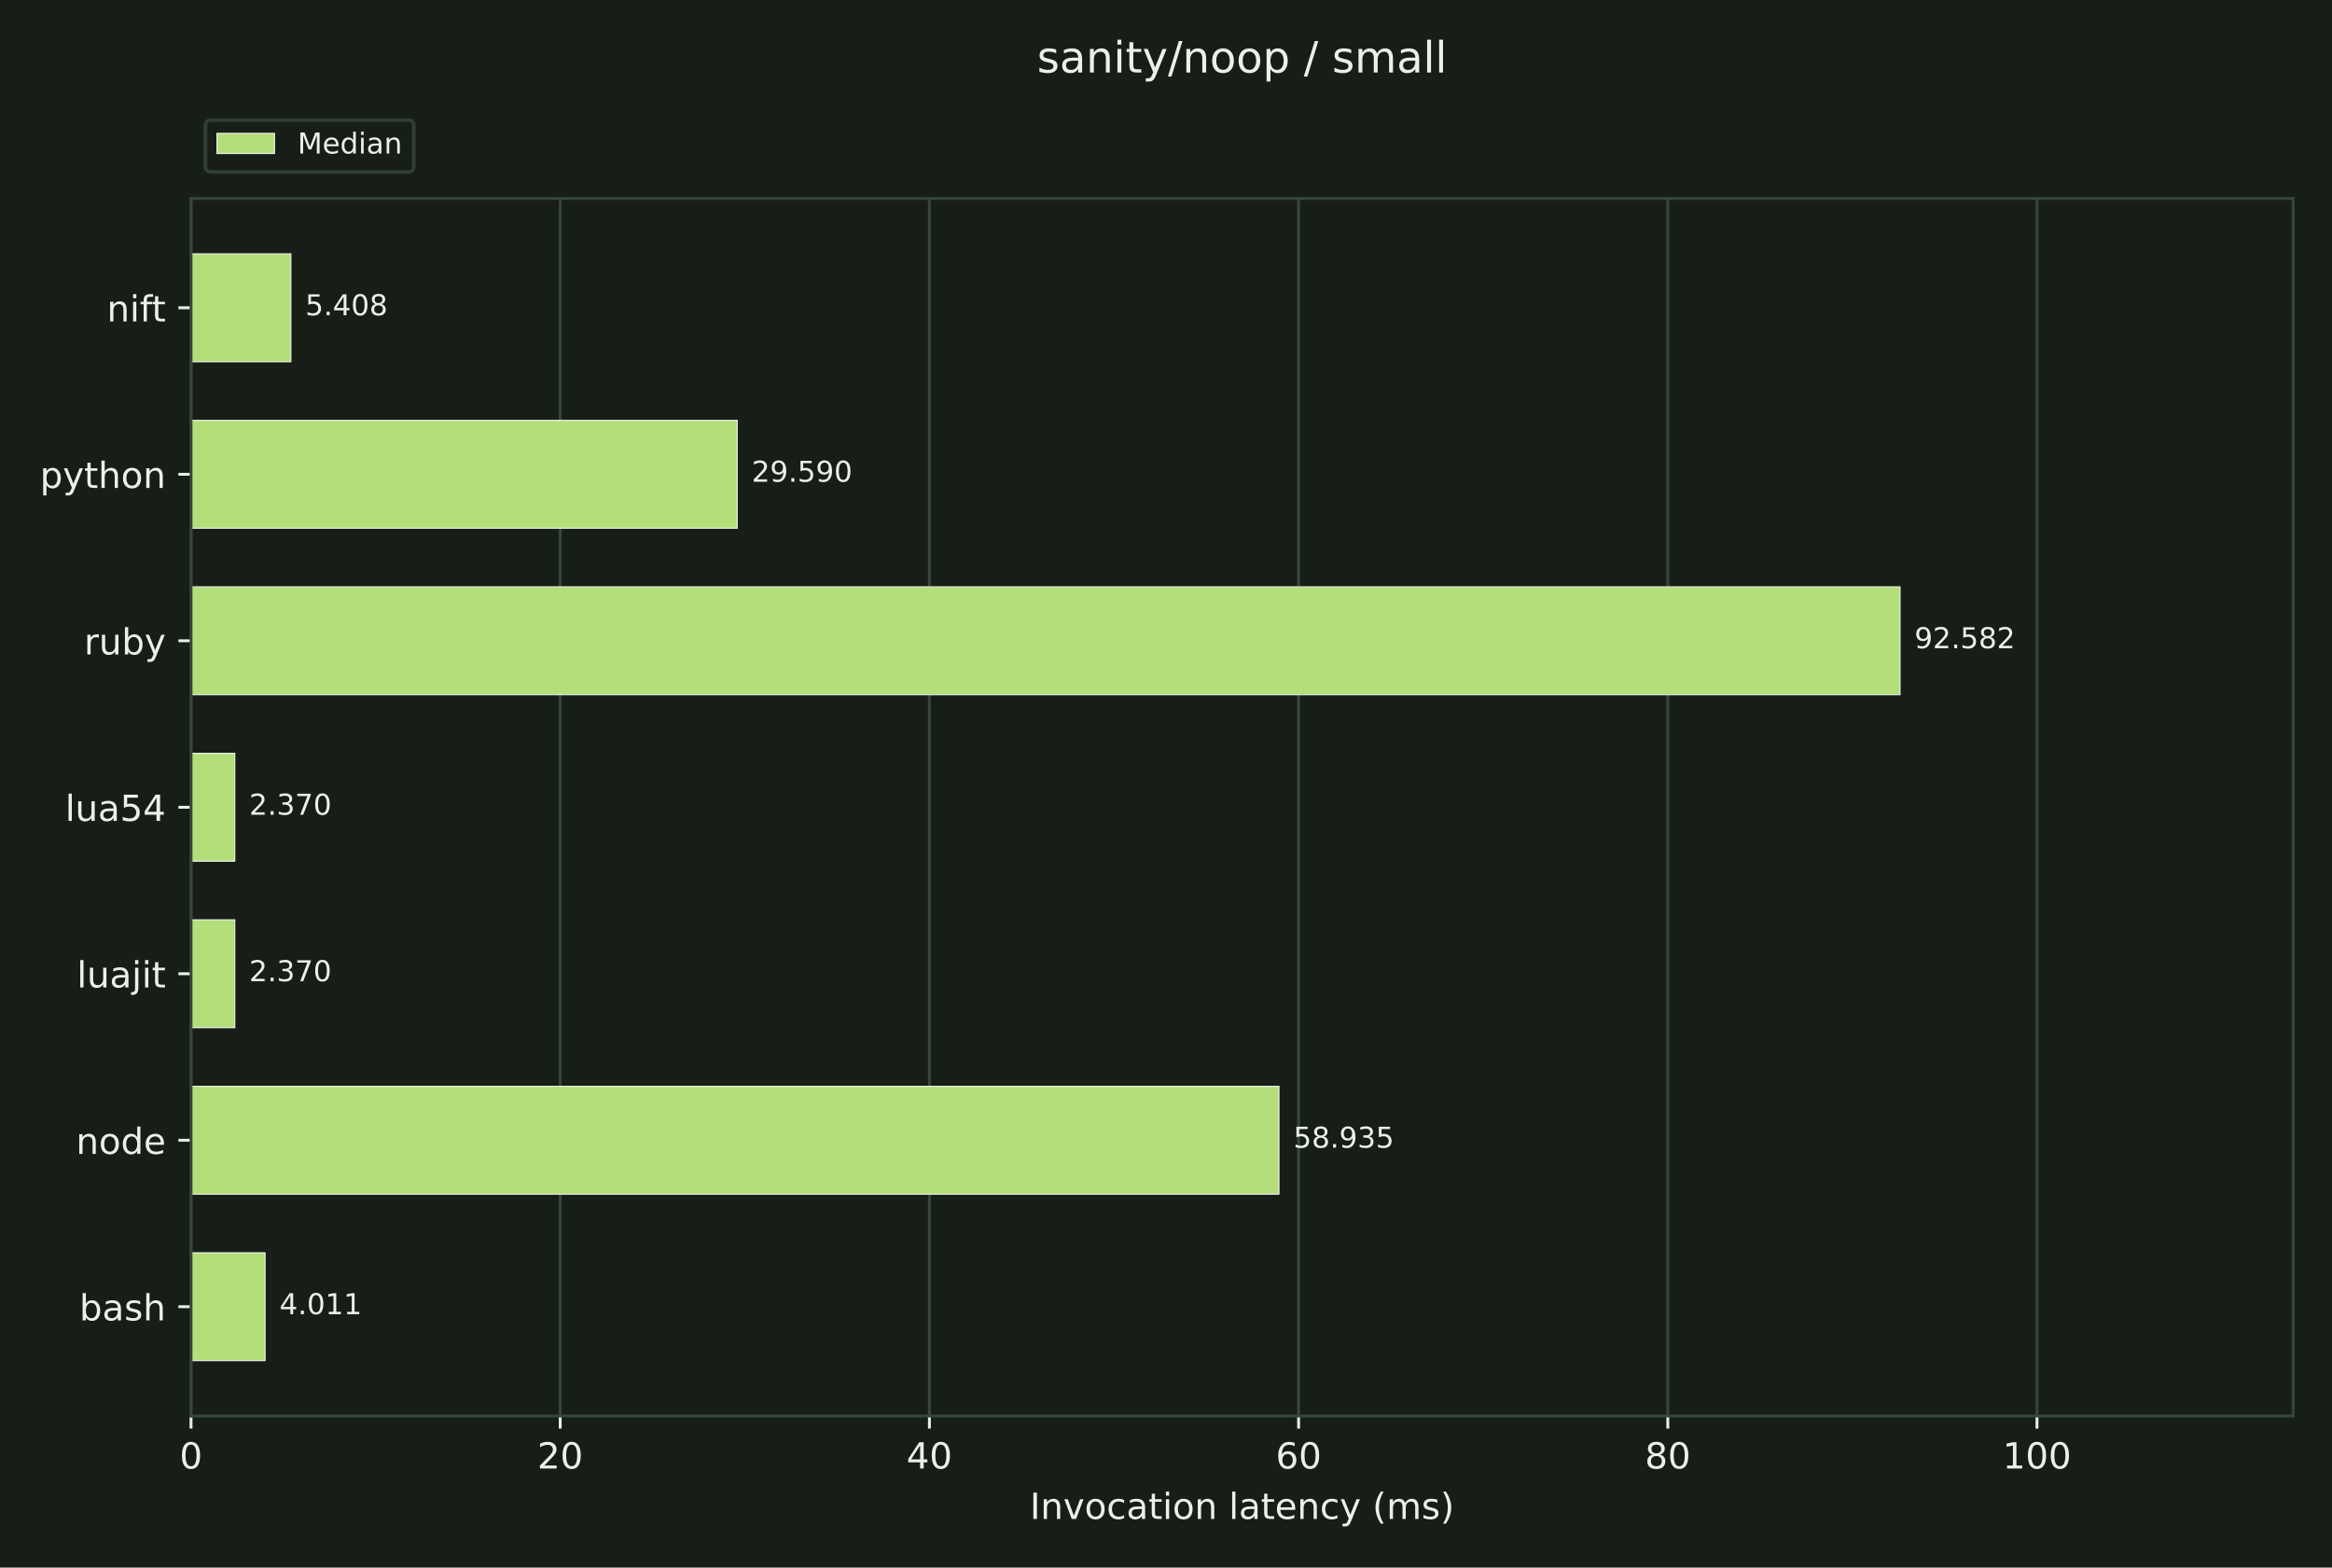
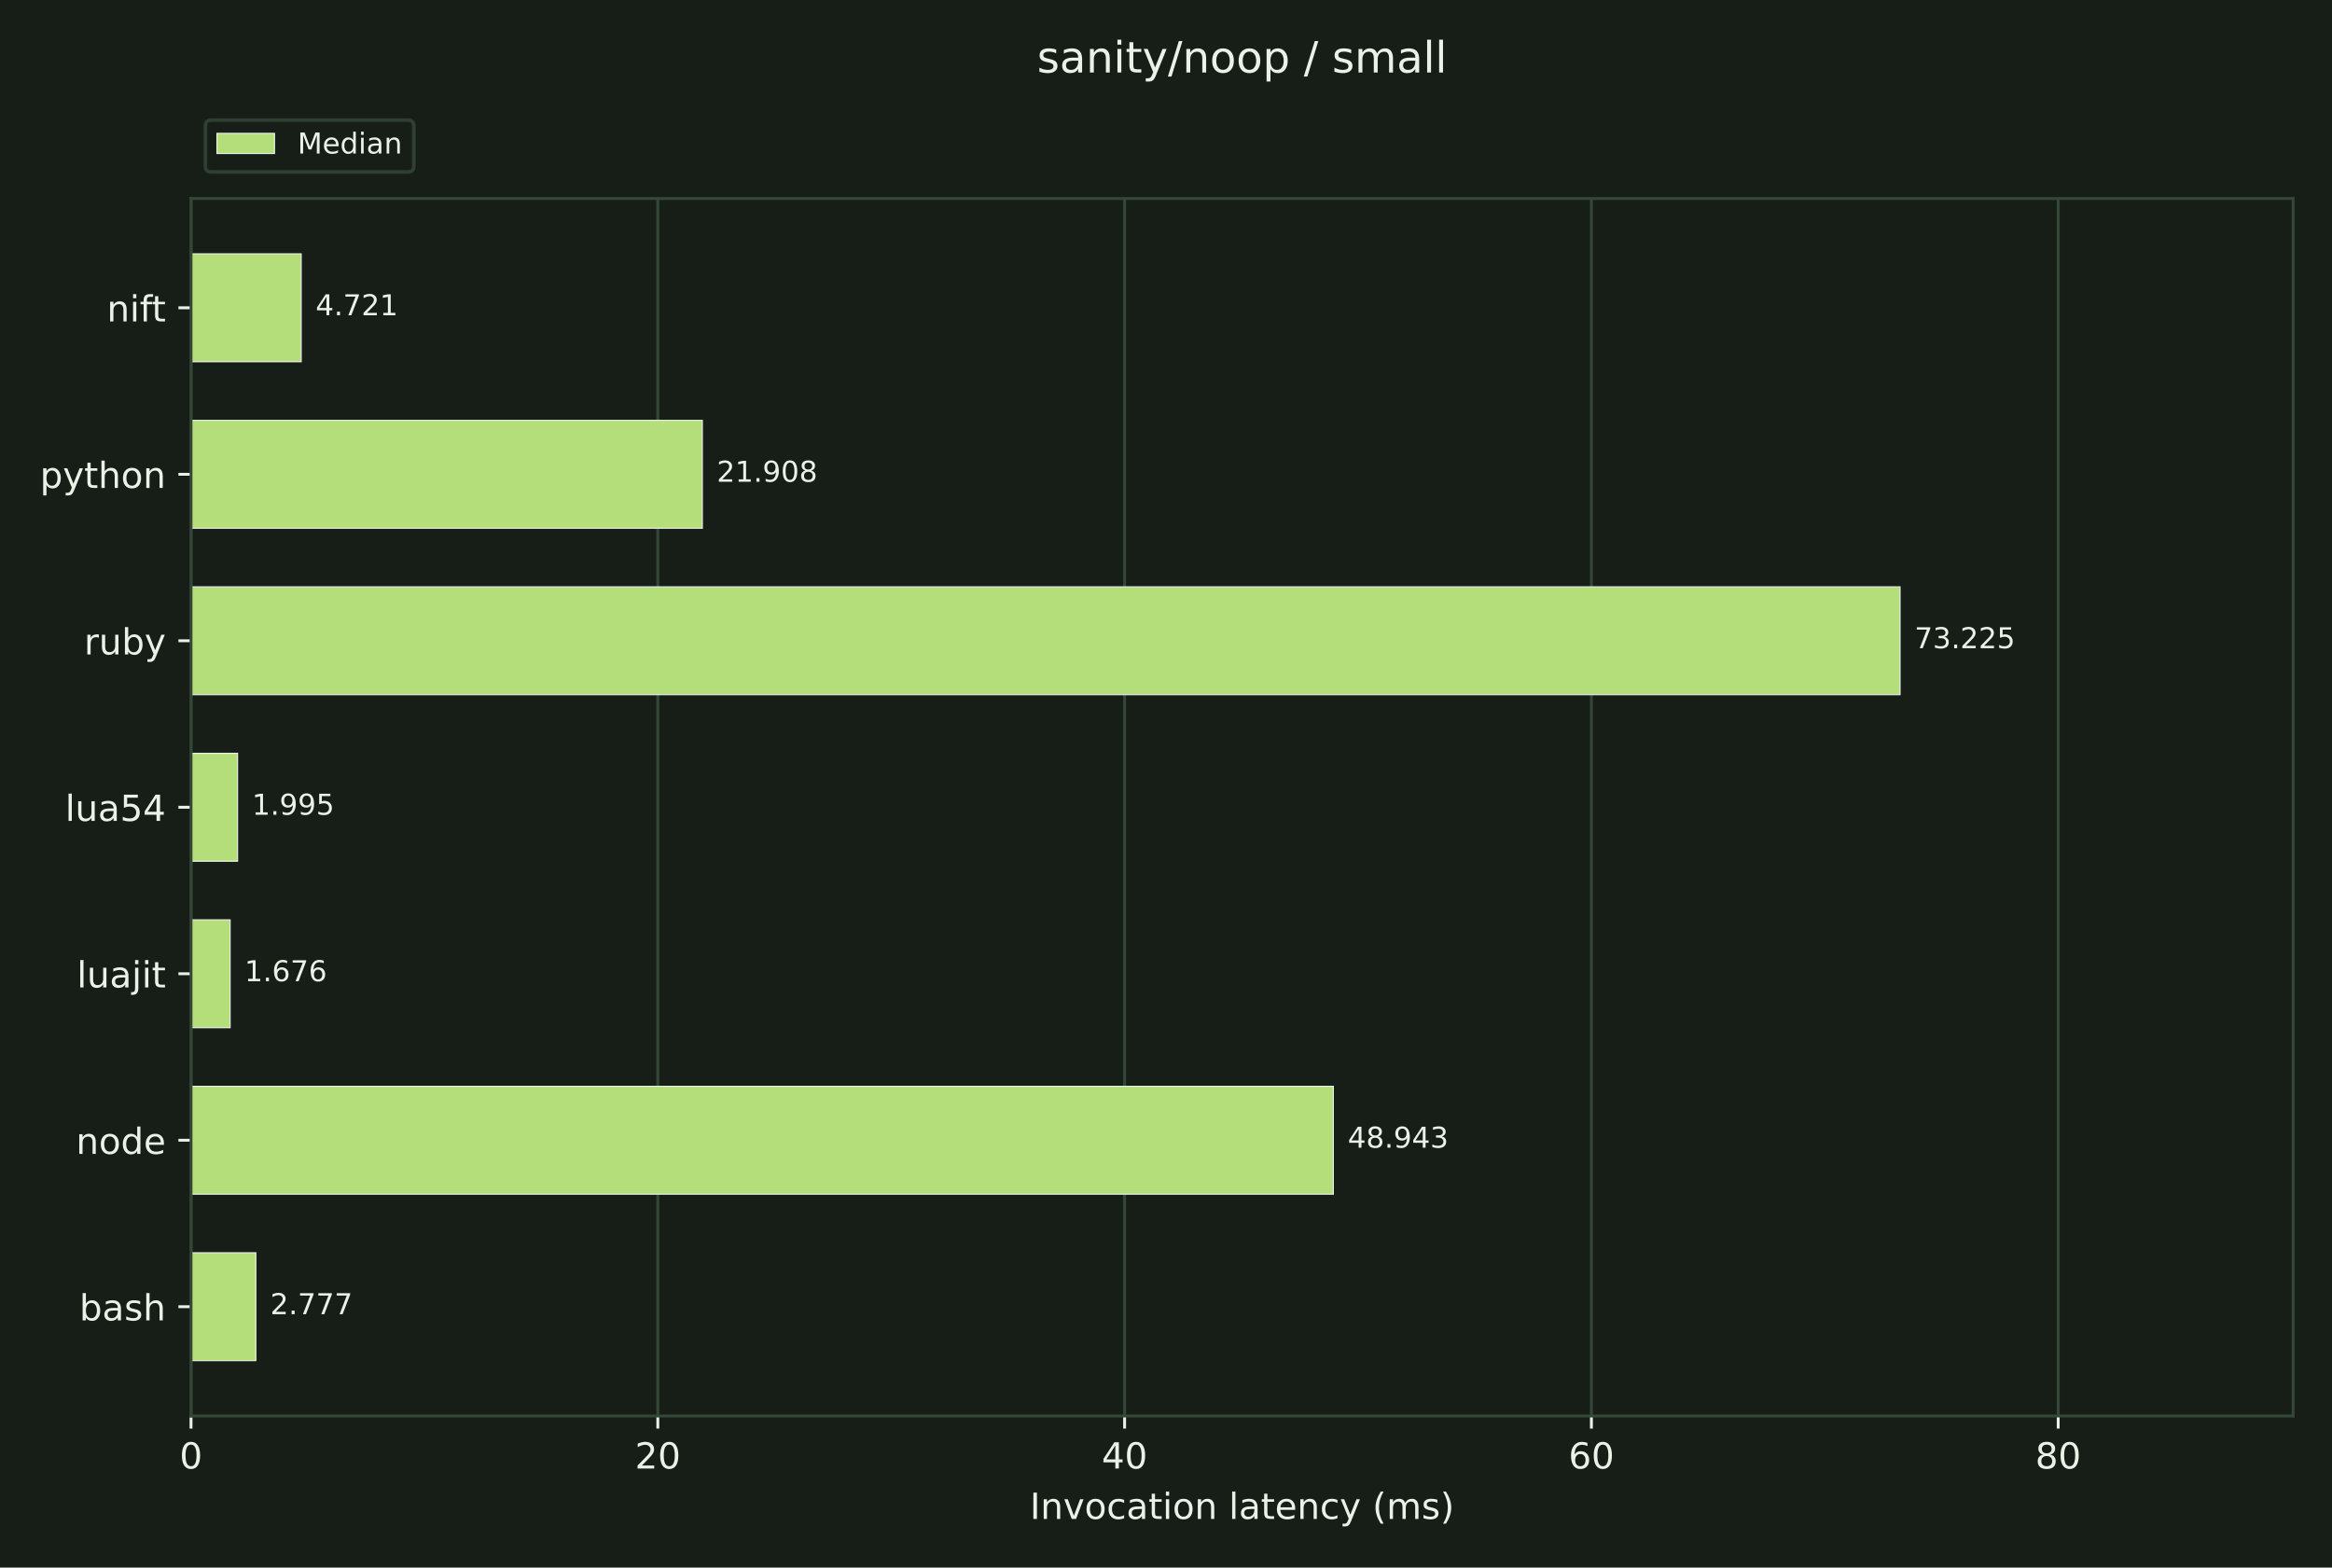
<svg xmlns="http://www.w3.org/2000/svg" xmlns:xlink="http://www.w3.org/1999/xlink" width="648pt" height="435.6pt" viewBox="0 0 648 435.6" version="1.1">
  <defs>
    <style type="text/css">*{stroke-linejoin: round; stroke-linecap: butt}</style>
  </defs>
  <g id="figure_1">
    <g id="patch_1">
      <path d="M 0 435.6  L 648 435.6  L 648 0  L 0 0  z " style="fill: #171e18" />
    </g>
    <g id="axes_1">
      <g id="patch_2">
        <path d="M 53.08 393.478  L 637.2 393.478  L 637.2 55.16  L 53.08 55.16  z " style="fill: #171e18" />
      </g>
      <g id="matplotlib.axis_1">
        <g id="xtick_1">
          <g id="line2d_1">
            <path d="M 53.08 393.478  L 53.08 55.16  " clip-path="url(#p9aeb8b6a1a)" style="fill: none; stroke: #354737; stroke-width: 0.8; stroke-linecap: square" />
          </g>
          <g id="line2d_2">
            <defs>
              <path id="m59518d439b" d="M 0 0  L 0 3.5  " style="stroke: #eaf2e8; stroke-width: 0.8" />
            </defs>
            <g>
              <use xlink:href="#m59518d439b" x="53.08" y="393.478" style="fill: #eaf2e8; stroke: #eaf2e8; stroke-width: 0.8" />
            </g>
          </g>
          <g id="text_1">
            <text style="font-size: 10px; font-family: 'DejaVu Sans'; text-anchor: middle; fill: #eaf2e8" x="53.08" y="408.075" transform="rotate(-0 53.08 408.0753)">0</text>
          </g>
        </g>
        <g id="xtick_2">
          <g id="line2d_3">
-             <path d="M 155.669 393.478  L 155.669 55.16  " clip-path="url(#p9aeb8b6a1a)" style="fill: none; stroke: #354737; stroke-width: 0.8; stroke-linecap: square" />
+             <path d="M 182.789 393.478  L 182.789 55.16  " clip-path="url(#p9aeb8b6a1a)" style="fill: none; stroke: #354737; stroke-width: 0.8; stroke-linecap: square" />
          </g>
          <g id="line2d_4">
            <g>
-               <use xlink:href="#m59518d439b" x="155.669" y="393.478" style="fill: #eaf2e8; stroke: #eaf2e8; stroke-width: 0.8" />
+               <use xlink:href="#m59518d439b" x="182.789" y="393.478" style="fill: #eaf2e8; stroke: #eaf2e8; stroke-width: 0.8" />
            </g>
          </g>
          <g id="text_2">
-             <text style="font-size: 10px; font-family: 'DejaVu Sans'; text-anchor: middle; fill: #eaf2e8" x="155.669" y="408.075" transform="rotate(-0 155.6688 408.0753)">20</text>
+             <text style="font-size: 10px; font-family: 'DejaVu Sans'; text-anchor: middle; fill: #eaf2e8" x="182.789" y="408.075" transform="rotate(-0 182.789 408.0753)">20</text>
          </g>
        </g>
        <g id="xtick_3">
          <g id="line2d_5">
-             <path d="M 258.258 393.478  L 258.258 55.16  " clip-path="url(#p9aeb8b6a1a)" style="fill: none; stroke: #354737; stroke-width: 0.8; stroke-linecap: square" />
+             <path d="M 312.498 393.478  L 312.498 55.16  " clip-path="url(#p9aeb8b6a1a)" style="fill: none; stroke: #354737; stroke-width: 0.8; stroke-linecap: square" />
          </g>
          <g id="line2d_6">
            <g>
-               <use xlink:href="#m59518d439b" x="258.258" y="393.478" style="fill: #eaf2e8; stroke: #eaf2e8; stroke-width: 0.8" />
+               <use xlink:href="#m59518d439b" x="312.498" y="393.478" style="fill: #eaf2e8; stroke: #eaf2e8; stroke-width: 0.8" />
            </g>
          </g>
          <g id="text_3">
-             <text style="font-size: 10px; font-family: 'DejaVu Sans'; text-anchor: middle; fill: #eaf2e8" x="258.258" y="408.075" transform="rotate(-0 258.2577 408.0753)">40</text>
+             <text style="font-size: 10px; font-family: 'DejaVu Sans'; text-anchor: middle; fill: #eaf2e8" x="312.498" y="408.075" transform="rotate(-0 312.498 408.0753)">40</text>
          </g>
        </g>
        <g id="xtick_4">
          <g id="line2d_7">
-             <path d="M 360.847 393.478  L 360.847 55.16  " clip-path="url(#p9aeb8b6a1a)" style="fill: none; stroke: #354737; stroke-width: 0.8; stroke-linecap: square" />
+             <path d="M 442.207 393.478  L 442.207 55.16  " clip-path="url(#p9aeb8b6a1a)" style="fill: none; stroke: #354737; stroke-width: 0.8; stroke-linecap: square" />
          </g>
          <g id="line2d_8">
            <g>
-               <use xlink:href="#m59518d439b" x="360.847" y="393.478" style="fill: #eaf2e8; stroke: #eaf2e8; stroke-width: 0.8" />
+               <use xlink:href="#m59518d439b" x="442.207" y="393.478" style="fill: #eaf2e8; stroke: #eaf2e8; stroke-width: 0.8" />
            </g>
          </g>
          <g id="text_4">
-             <text style="font-size: 10px; font-family: 'DejaVu Sans'; text-anchor: middle; fill: #eaf2e8" x="360.847" y="408.075" transform="rotate(-0 360.8465 408.0753)">60</text>
+             <text style="font-size: 10px; font-family: 'DejaVu Sans'; text-anchor: middle; fill: #eaf2e8" x="442.207" y="408.075" transform="rotate(-0 442.207 408.0753)">60</text>
          </g>
        </g>
        <g id="xtick_5">
          <g id="line2d_9">
-             <path d="M 463.435 393.478  L 463.435 55.16  " clip-path="url(#p9aeb8b6a1a)" style="fill: none; stroke: #354737; stroke-width: 0.8; stroke-linecap: square" />
+             <path d="M 571.916 393.478  L 571.916 55.16  " clip-path="url(#p9aeb8b6a1a)" style="fill: none; stroke: #354737; stroke-width: 0.8; stroke-linecap: square" />
          </g>
          <g id="line2d_10">
            <g>
-               <use xlink:href="#m59518d439b" x="463.435" y="393.478" style="fill: #eaf2e8; stroke: #eaf2e8; stroke-width: 0.8" />
+               <use xlink:href="#m59518d439b" x="571.916" y="393.478" style="fill: #eaf2e8; stroke: #eaf2e8; stroke-width: 0.8" />
            </g>
          </g>
          <g id="text_5">
-             <text style="font-size: 10px; font-family: 'DejaVu Sans'; text-anchor: middle; fill: #eaf2e8" x="463.435" y="408.075" transform="rotate(-0 463.4354 408.0753)">80</text>
-           </g>
-         </g>
-         <g id="xtick_6">
-           <g id="line2d_11">
-             <path d="M 566.024 393.478  L 566.024 55.16  " clip-path="url(#p9aeb8b6a1a)" style="fill: none; stroke: #354737; stroke-width: 0.8; stroke-linecap: square" />
-           </g>
-           <g id="line2d_12">
-             <g>
-               <use xlink:href="#m59518d439b" x="566.024" y="393.478" style="fill: #eaf2e8; stroke: #eaf2e8; stroke-width: 0.8" />
-             </g>
-           </g>
-           <g id="text_6">
-             <text style="font-size: 10px; font-family: 'DejaVu Sans'; text-anchor: middle; fill: #eaf2e8" x="566.024" y="408.075" transform="rotate(-0 566.0242 408.0753)">100</text>
-           </g>
-         </g>
-         <g id="text_7">
+             <text style="font-size: 10px; font-family: 'DejaVu Sans'; text-anchor: middle; fill: #eaf2e8" x="571.916" y="408.075" transform="rotate(-0 571.916 408.0753)">80</text>
+           </g>
+         </g>
+         <g id="text_6">
          <text style="font-size: 10px; font-family: 'DejaVu Sans'; text-anchor: middle; fill: #eaf2e8" x="345.14" y="422.076" transform="rotate(-0 345.14 422.0761)">Invocation latency (ms)</text>
        </g>
      </g>
      <g id="matplotlib.axis_2">
        <g id="ytick_1">
-           <g id="line2d_13">
+           <g id="line2d_11">
            <defs>
              <path id="mf8918c31de" d="M 0 0  L -3.5 0  " style="stroke: #eaf2e8; stroke-width: 0.8" />
            </defs>
            <g>
              <use xlink:href="#mf8918c31de" x="53.08" y="85.528" style="fill: #eaf2e8; stroke: #eaf2e8; stroke-width: 0.8" />
            </g>
          </g>
+           <g id="text_7">
+             <text style="font-size: 10px; font-family: 'DejaVu Sans'; text-anchor: end; fill: #eaf2e8" x="46.08" y="89.327" transform="rotate(-0 46.08 89.32675)">nift</text>
+           </g>
+         </g>
+         <g id="ytick_2">
+           <g id="line2d_12">
+             <g>
+               <use xlink:href="#mf8918c31de" x="53.08" y="131.791" style="fill: #eaf2e8; stroke: #eaf2e8; stroke-width: 0.8" />
+             </g>
+           </g>
          <g id="text_8">
-             <text style="font-size: 10px; font-family: 'DejaVu Sans'; text-anchor: end; fill: #eaf2e8" x="46.08" y="89.327" transform="rotate(-0 46.08 89.32675)">nift</text>
-           </g>
-         </g>
-         <g id="ytick_2">
+             <text style="font-size: 10px; font-family: 'DejaVu Sans'; text-anchor: end; fill: #eaf2e8" x="46.08" y="135.591" transform="rotate(-0 46.08 135.5905)">python</text>
+           </g>
+         </g>
+         <g id="ytick_3">
+           <g id="line2d_13">
+             <g>
+               <use xlink:href="#mf8918c31de" x="53.08" y="178.055" style="fill: #eaf2e8; stroke: #eaf2e8; stroke-width: 0.8" />
+             </g>
+           </g>
+           <g id="text_9">
+             <text style="font-size: 10px; font-family: 'DejaVu Sans'; text-anchor: end; fill: #eaf2e8" x="46.08" y="181.854" transform="rotate(-0 46.08 181.8543)">ruby</text>
+           </g>
+         </g>
+         <g id="ytick_4">
          <g id="line2d_14">
            <g>
-               <use xlink:href="#mf8918c31de" x="53.08" y="131.791" style="fill: #eaf2e8; stroke: #eaf2e8; stroke-width: 0.8" />
-             </g>
-           </g>
-           <g id="text_9">
-             <text style="font-size: 10px; font-family: 'DejaVu Sans'; text-anchor: end; fill: #eaf2e8" x="46.08" y="135.591" transform="rotate(-0 46.08 135.5905)">python</text>
-           </g>
-         </g>
-         <g id="ytick_3">
+               <use xlink:href="#mf8918c31de" x="53.08" y="224.319" style="fill: #eaf2e8; stroke: #eaf2e8; stroke-width: 0.8" />
+             </g>
+           </g>
+           <g id="text_10">
+             <text style="font-size: 10px; font-family: 'DejaVu Sans'; text-anchor: end; fill: #eaf2e8" x="46.08" y="228.118" transform="rotate(-0 46.08 228.118)">lua54</text>
+           </g>
+         </g>
+         <g id="ytick_5">
          <g id="line2d_15">
            <g>
-               <use xlink:href="#mf8918c31de" x="53.08" y="178.055" style="fill: #eaf2e8; stroke: #eaf2e8; stroke-width: 0.8" />
-             </g>
-           </g>
-           <g id="text_10">
-             <text style="font-size: 10px; font-family: 'DejaVu Sans'; text-anchor: end; fill: #eaf2e8" x="46.08" y="181.854" transform="rotate(-0 46.08 181.8543)">ruby</text>
-           </g>
-         </g>
-         <g id="ytick_4">
+               <use xlink:href="#mf8918c31de" x="53.08" y="270.583" style="fill: #eaf2e8; stroke: #eaf2e8; stroke-width: 0.8" />
+             </g>
+           </g>
+           <g id="text_11">
+             <text style="font-size: 10px; font-family: 'DejaVu Sans'; text-anchor: end; fill: #eaf2e8" x="46.08" y="274.382" transform="rotate(-0 46.08 274.3818)">luajit</text>
+           </g>
+         </g>
+         <g id="ytick_6">
          <g id="line2d_16">
            <g>
-               <use xlink:href="#mf8918c31de" x="53.08" y="224.319" style="fill: #eaf2e8; stroke: #eaf2e8; stroke-width: 0.8" />
-             </g>
-           </g>
-           <g id="text_11">
-             <text style="font-size: 10px; font-family: 'DejaVu Sans'; text-anchor: end; fill: #eaf2e8" x="46.08" y="228.118" transform="rotate(-0 46.08 228.118)">lua54</text>
-           </g>
-         </g>
-         <g id="ytick_5">
+               <use xlink:href="#mf8918c31de" x="53.08" y="316.846" style="fill: #eaf2e8; stroke: #eaf2e8; stroke-width: 0.8" />
+             </g>
+           </g>
+           <g id="text_12">
+             <text style="font-size: 10px; font-family: 'DejaVu Sans'; text-anchor: end; fill: #eaf2e8" x="46.08" y="320.646" transform="rotate(-0 46.08 320.6456)">node</text>
+           </g>
+         </g>
+         <g id="ytick_7">
          <g id="line2d_17">
            <g>
-               <use xlink:href="#mf8918c31de" x="53.08" y="270.583" style="fill: #eaf2e8; stroke: #eaf2e8; stroke-width: 0.8" />
-             </g>
-           </g>
-           <g id="text_12">
-             <text style="font-size: 10px; font-family: 'DejaVu Sans'; text-anchor: end; fill: #eaf2e8" x="46.08" y="274.382" transform="rotate(-0 46.08 274.3818)">luajit</text>
-           </g>
-         </g>
-         <g id="ytick_6">
-           <g id="line2d_18">
-             <g>
-               <use xlink:href="#mf8918c31de" x="53.08" y="316.846" style="fill: #eaf2e8; stroke: #eaf2e8; stroke-width: 0.8" />
+               <use xlink:href="#mf8918c31de" x="53.08" y="363.11" style="fill: #eaf2e8; stroke: #eaf2e8; stroke-width: 0.8" />
            </g>
          </g>
          <g id="text_13">
-             <text style="font-size: 10px; font-family: 'DejaVu Sans'; text-anchor: end; fill: #eaf2e8" x="46.08" y="320.646" transform="rotate(-0 46.08 320.6456)">node</text>
-           </g>
-         </g>
-         <g id="ytick_7">
-           <g id="line2d_19">
-             <g>
-               <use xlink:href="#mf8918c31de" x="53.08" y="363.11" style="fill: #eaf2e8; stroke: #eaf2e8; stroke-width: 0.8" />
-             </g>
-           </g>
-           <g id="text_14">
            <text style="font-size: 10px; font-family: 'DejaVu Sans'; text-anchor: end; fill: #eaf2e8" x="46.08" y="366.909" transform="rotate(-0 46.08 366.9093)">bash</text>
          </g>
        </g>
      </g>
      <g id="patch_3">
-         <path d="M 53.08 70.538  L 80.819 70.538  L 80.819 100.517  L 53.08 100.517  z " clip-path="url(#p9aeb8b6a1a)" style="fill: #b4de79; stroke: #eaf2e8; stroke-width: 0.3; stroke-linejoin: miter" />
+         <path d="M 53.08 70.538  L 83.697 70.538  L 83.697 100.517  L 53.08 100.517  z " clip-path="url(#p9aeb8b6a1a)" style="fill: #b4de79; stroke: #eaf2e8; stroke-width: 0.3; stroke-linejoin: miter" />
      </g>
      <g id="patch_4">
-         <path d="M 53.08 116.802  L 204.858 116.802  L 204.858 146.781  L 53.08 146.781  z " clip-path="url(#p9aeb8b6a1a)" style="fill: #b4de79; stroke: #eaf2e8; stroke-width: 0.3; stroke-linejoin: miter" />
+         <path d="M 53.08 116.802  L 195.164 116.802  L 195.164 146.781  L 53.08 146.781  z " clip-path="url(#p9aeb8b6a1a)" style="fill: #b4de79; stroke: #eaf2e8; stroke-width: 0.3; stroke-linejoin: miter" />
      </g>
      <g id="patch_5">
        <path d="M 53.08 163.066  L 527.974 163.066  L 527.974 193.045  L 53.08 193.045  z " clip-path="url(#p9aeb8b6a1a)" style="fill: #b4de79; stroke: #eaf2e8; stroke-width: 0.3; stroke-linejoin: miter" />
      </g>
      <g id="patch_6">
-         <path d="M 53.08 209.329  L 65.238 209.329  L 65.238 239.308  L 53.08 239.308  z " clip-path="url(#p9aeb8b6a1a)" style="fill: #b4de79; stroke: #eaf2e8; stroke-width: 0.3; stroke-linejoin: miter" />
+         <path d="M 53.08 209.329  L 66.021 209.329  L 66.021 239.308  L 53.08 239.308  z " clip-path="url(#p9aeb8b6a1a)" style="fill: #b4de79; stroke: #eaf2e8; stroke-width: 0.3; stroke-linejoin: miter" />
      </g>
      <g id="patch_7">
-         <path d="M 53.08 255.593  L 65.237 255.593  L 65.237 285.572  L 53.08 285.572  z " clip-path="url(#p9aeb8b6a1a)" style="fill: #b4de79; stroke: #eaf2e8; stroke-width: 0.3; stroke-linejoin: miter" />
+         <path d="M 53.08 255.593  L 63.947 255.593  L 63.947 285.572  L 53.08 285.572  z " clip-path="url(#p9aeb8b6a1a)" style="fill: #b4de79; stroke: #eaf2e8; stroke-width: 0.3; stroke-linejoin: miter" />
      </g>
      <g id="patch_8">
-         <path d="M 53.08 301.857  L 355.385 301.857  L 355.385 331.836  L 53.08 331.836  z " clip-path="url(#p9aeb8b6a1a)" style="fill: #b4de79; stroke: #eaf2e8; stroke-width: 0.3; stroke-linejoin: miter" />
+         <path d="M 53.08 301.857  L 370.499 301.857  L 370.499 331.836  L 53.08 331.836  z " clip-path="url(#p9aeb8b6a1a)" style="fill: #b4de79; stroke: #eaf2e8; stroke-width: 0.3; stroke-linejoin: miter" />
      </g>
      <g id="patch_9">
-         <path d="M 53.08 348.121  L 73.653 348.121  L 73.653 378.1  L 53.08 378.1  z " clip-path="url(#p9aeb8b6a1a)" style="fill: #b4de79; stroke: #eaf2e8; stroke-width: 0.3; stroke-linejoin: miter" />
+         <path d="M 53.08 348.121  L 71.091 348.121  L 71.091 378.1  L 53.08 378.1  z " clip-path="url(#p9aeb8b6a1a)" style="fill: #b4de79; stroke: #eaf2e8; stroke-width: 0.3; stroke-linejoin: miter" />
      </g>
      <g id="patch_10">
        <path d="M 53.08 393.478  L 53.08 55.16  " style="fill: none; stroke: #354737; stroke-width: 0.8; stroke-linejoin: miter; stroke-linecap: square" />
      </g>
      <g id="patch_11">
        <path d="M 637.2 393.478  L 637.2 55.16  " style="fill: none; stroke: #354737; stroke-width: 0.8; stroke-linejoin: miter; stroke-linecap: square" />
      </g>
      <g id="patch_12">
        <path d="M 53.08 393.478  L 637.2 393.478  " style="fill: none; stroke: #354737; stroke-width: 0.8; stroke-linejoin: miter; stroke-linecap: square" />
      </g>
      <g id="patch_13">
        <path d="M 53.08 55.16  L 637.2 55.16  " style="fill: none; stroke: #354737; stroke-width: 0.8; stroke-linejoin: miter; stroke-linecap: square" />
      </g>
+       <g id="text_14">
+         <text style="font-size: 8px; font-family: 'DejaVu Sans'; text-anchor: start; fill: #eaf2e8" x="87.697" y="87.606" transform="rotate(-0 87.69672 87.60566)">4.721</text>
+       </g>
      <g id="text_15">
-         <text style="font-size: 8px; font-family: 'DejaVu Sans'; text-anchor: start; fill: #eaf2e8" x="84.819" y="87.606" transform="rotate(-0 84.81929 87.60566)">5.408</text>
+         <text style="font-size: 8px; font-family: 'DejaVu Sans'; text-anchor: start; fill: #eaf2e8" x="199.164" y="133.869" transform="rotate(-0 199.164 133.8694)">21.908</text>
      </g>
      <g id="text_16">
-         <text style="font-size: 8px; font-family: 'DejaVu Sans'; text-anchor: start; fill: #eaf2e8" x="208.858" y="133.869" transform="rotate(-0 208.8582 133.8694)">29.590</text>
+         <text style="font-size: 8px; font-family: 'DejaVu Sans'; text-anchor: start; fill: #eaf2e8" x="531.974" y="180.133" transform="rotate(-0 531.9743 180.1332)">73.225</text>
      </g>
      <g id="text_17">
-         <text style="font-size: 8px; font-family: 'DejaVu Sans'; text-anchor: start; fill: #eaf2e8" x="531.974" y="180.133" transform="rotate(-0 531.9743 180.1332)">92.582</text>
+         <text style="font-size: 8px; font-family: 'DejaVu Sans'; text-anchor: start; fill: #eaf2e8" x="70.021" y="226.397" transform="rotate(-0 70.02129 226.397)">1.995</text>
      </g>
      <g id="text_18">
-         <text style="font-size: 8px; font-family: 'DejaVu Sans'; text-anchor: start; fill: #eaf2e8" x="69.238" y="226.397" transform="rotate(-0 69.23768 226.397)">2.370</text>
+         <text style="font-size: 8px; font-family: 'DejaVu Sans'; text-anchor: start; fill: #eaf2e8" x="67.947" y="272.661" transform="rotate(-0 67.94696 272.6607)">1.676</text>
      </g>
      <g id="text_19">
-         <text style="font-size: 8px; font-family: 'DejaVu Sans'; text-anchor: start; fill: #eaf2e8" x="69.237" y="272.661" transform="rotate(-0 69.23736 272.6607)">2.370</text>
+         <text style="font-size: 8px; font-family: 'DejaVu Sans'; text-anchor: start; fill: #eaf2e8" x="374.499" y="318.924" transform="rotate(-0 374.4989 318.9245)">48.943</text>
      </g>
      <g id="text_20">
-         <text style="font-size: 8px; font-family: 'DejaVu Sans'; text-anchor: start; fill: #eaf2e8" x="359.385" y="318.924" transform="rotate(-0 359.385 318.9245)">58.935</text>
+         <text style="font-size: 8px; font-family: 'DejaVu Sans'; text-anchor: start; fill: #eaf2e8" x="75.091" y="365.188" transform="rotate(-0 75.0914 365.1882)">2.777</text>
      </g>
      <g id="text_21">
-         <text style="font-size: 8px; font-family: 'DejaVu Sans'; text-anchor: start; fill: #eaf2e8" x="77.653" y="365.188" transform="rotate(-0 77.65264 365.1882)">4.011</text>
-       </g>
-       <g id="text_22">
        <text style="font-size: 12px; font-family: 'DejaVu Sans'; text-anchor: middle; fill: #eaf2e8" x="345.14" y="20.16" transform="rotate(-0 345.14 20.16)">sanity/noop / small</text>
      </g>
      <g id="legend_1">
        <g id="patch_14">
          <path d="M 58.68 47.777  L 113.379 47.777  Q 114.979 47.777 114.979 46.177  L 114.979 34.976  Q 114.979 33.376 113.379 33.376  L 58.68 33.376  Q 57.08 33.376 57.08 34.976  L 57.08 46.177  Q 57.08 47.777 58.68 47.777  z " style="fill: #171e18; opacity: 0.8; stroke: #354737; stroke-linejoin: miter" />
        </g>
        <g id="patch_15">
          <path d="M 60.28 42.655  L 76.28 42.655  L 76.28 37.055  L 60.28 37.055  z " style="fill: #b4de79; stroke: #eaf2e8; stroke-width: 0.3; stroke-linejoin: miter" />
        </g>
-         <g id="text_23">
+         <g id="text_22">
          <text style="font-size: 8px; font-family: 'DejaVu Sans'; text-anchor: start; fill: #eaf2e8" x="82.68" y="42.655" transform="rotate(-0 82.68 42.65495)">Median</text>
        </g>
      </g>
    </g>
  </g>
  <defs>
    <clipPath id="p9aeb8b6a1a">
      <rect x="53.08" y="55.16" width="584.12" height="338.318" />
    </clipPath>
  </defs>
</svg>
